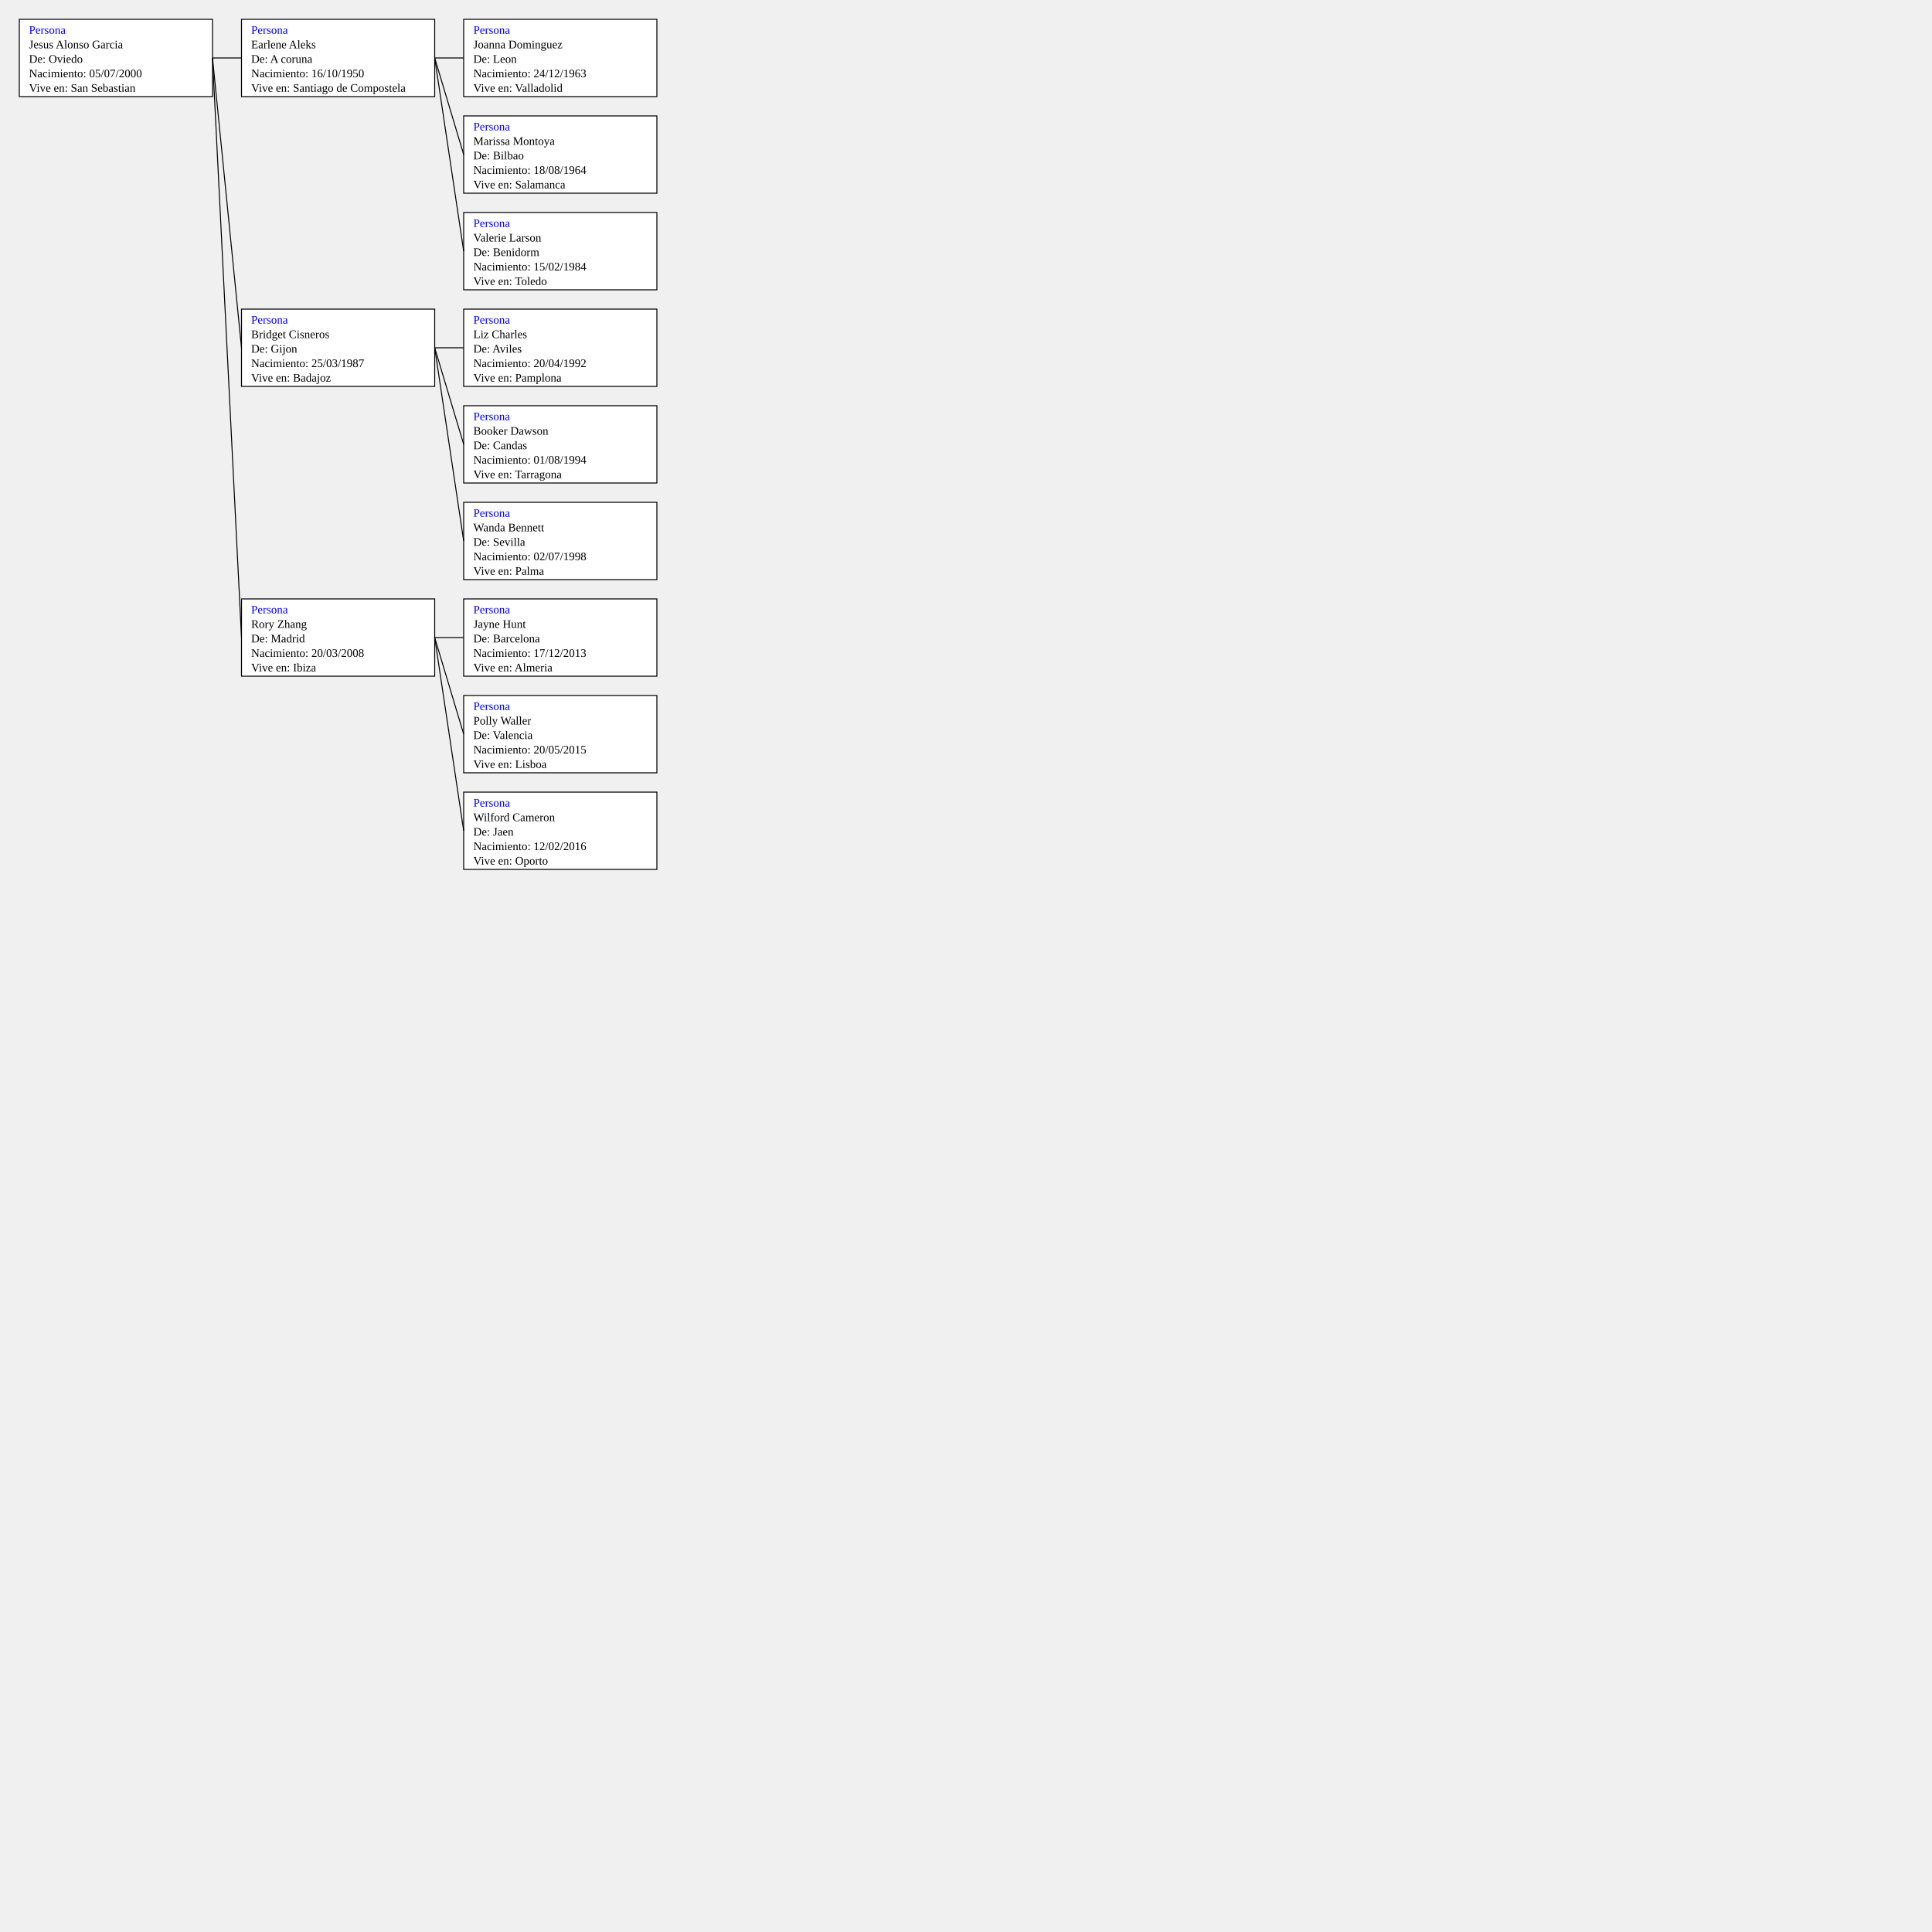
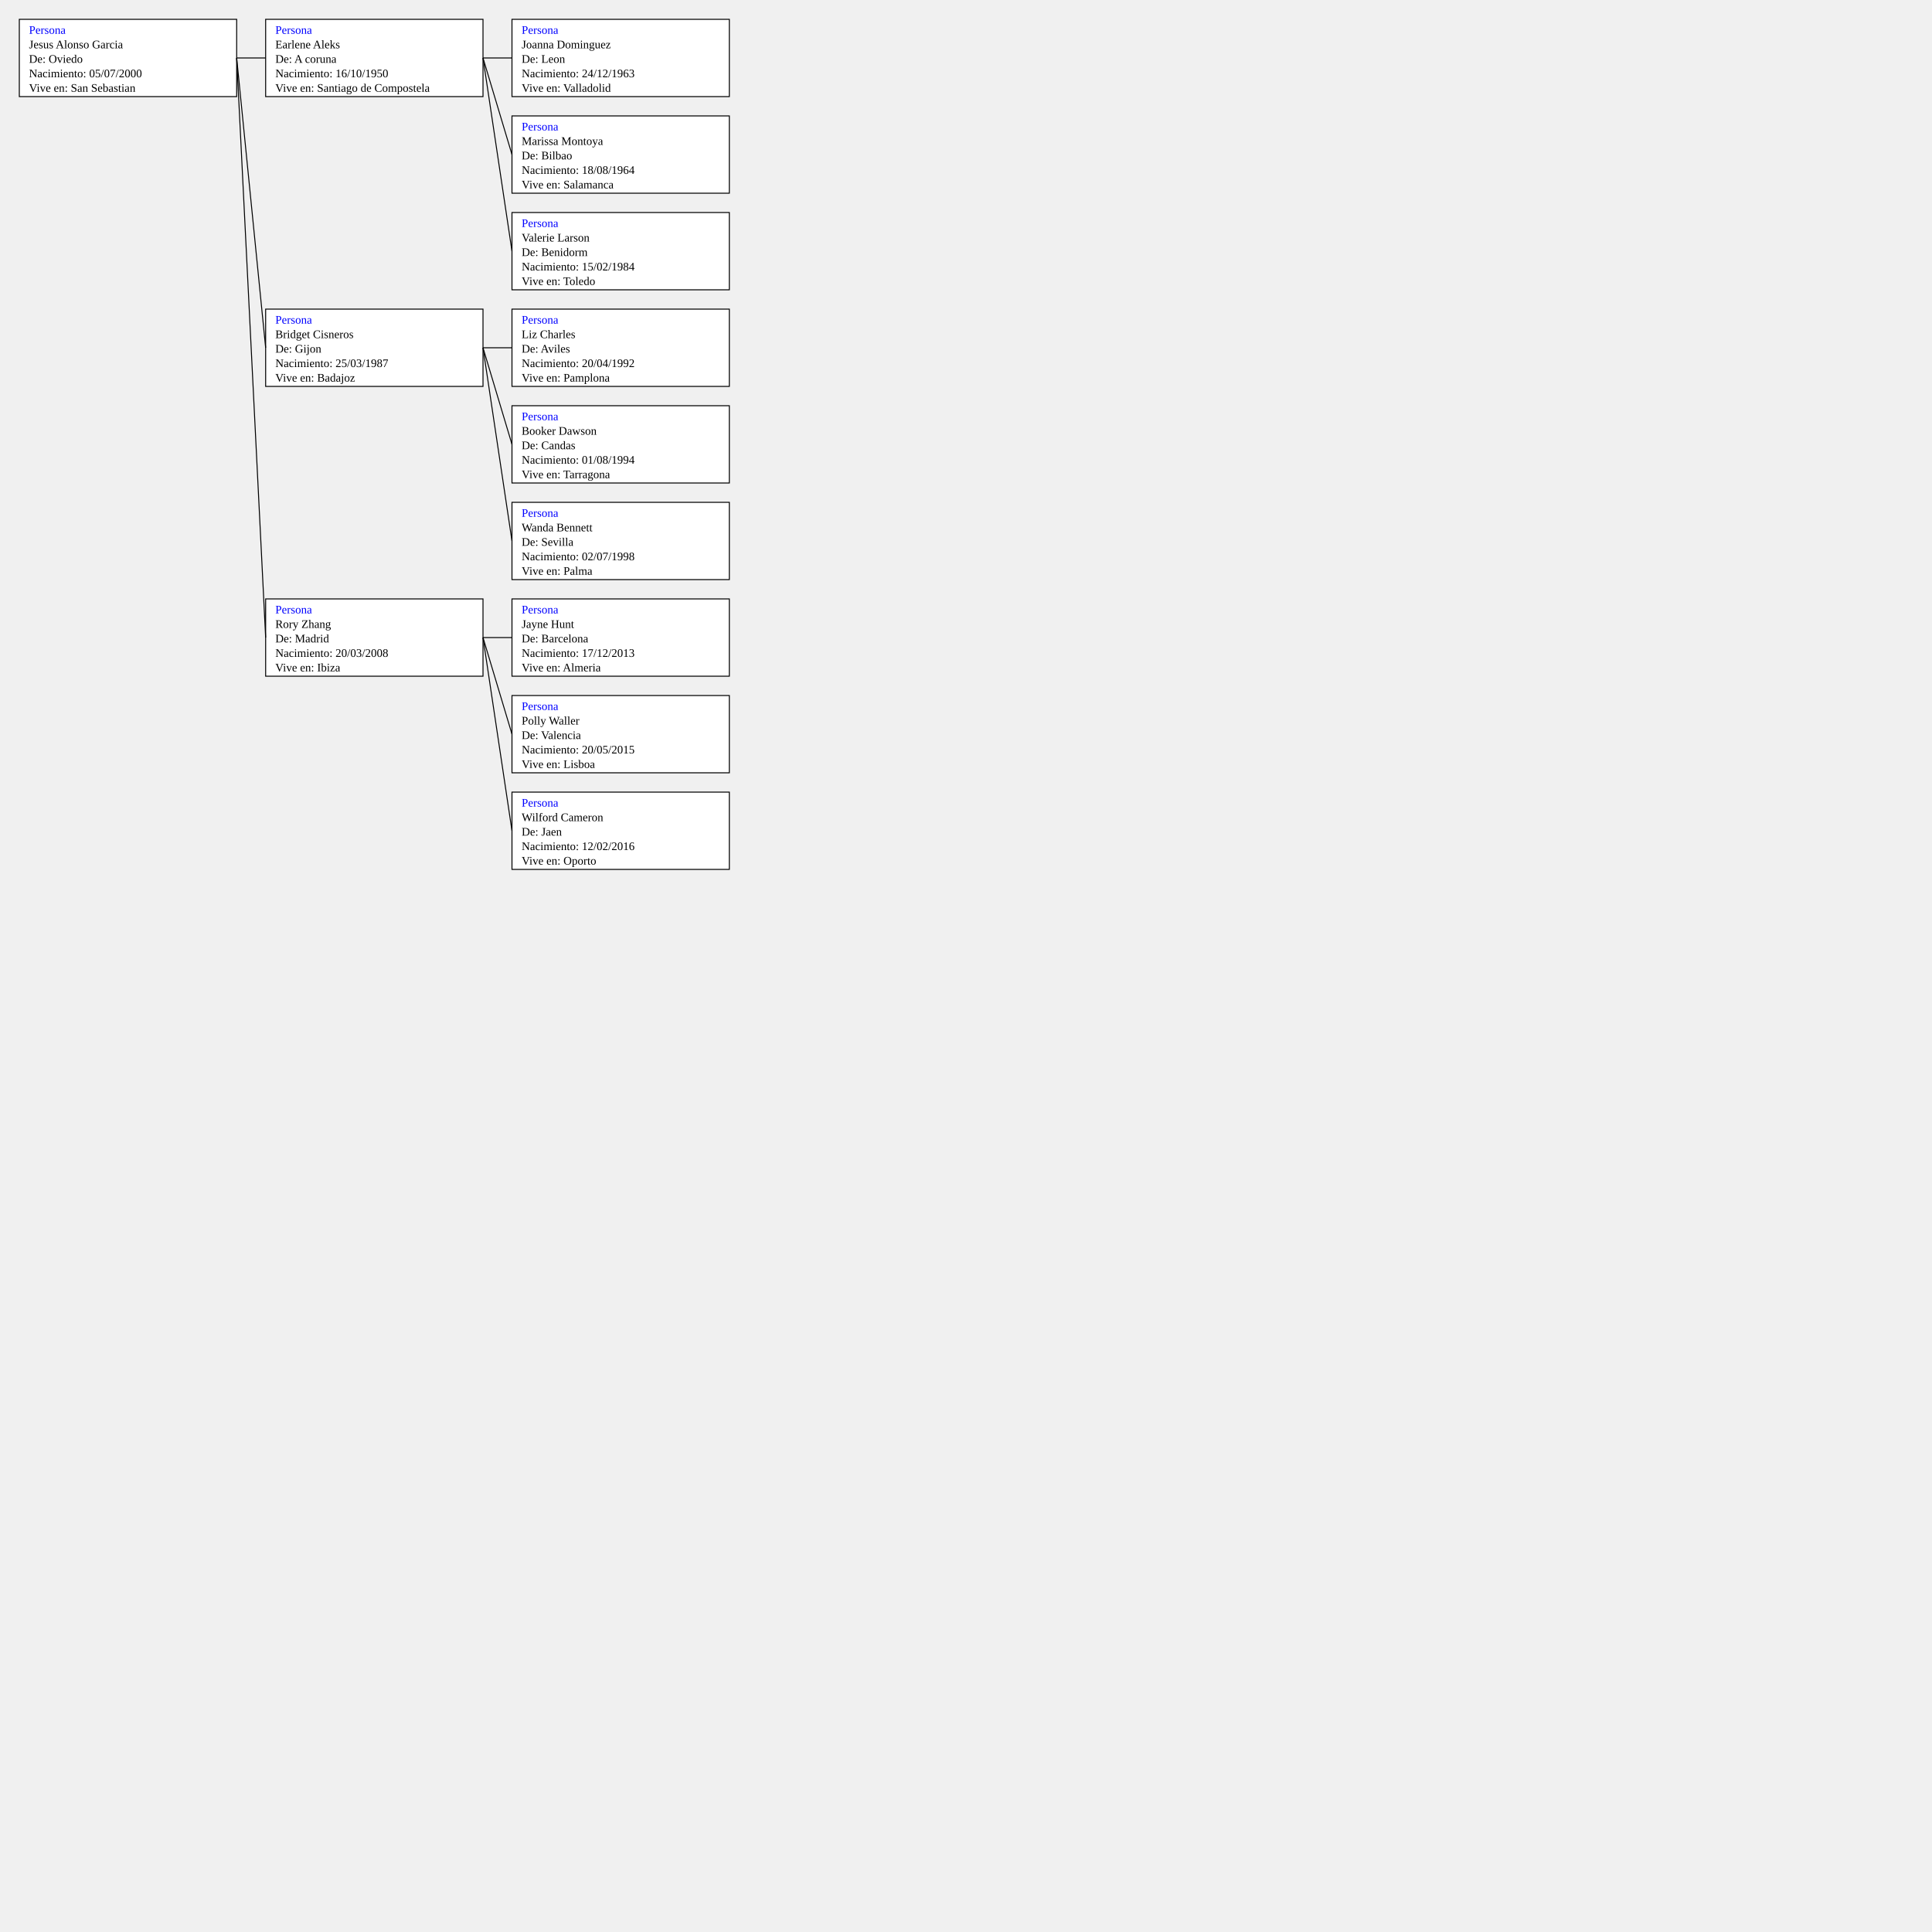
<svg xmlns="http://www.w3.org/2000/svg" width="2000" height="2000" style="overflow:visible" version="1.1">
-   <rect x="20" y="20" width="200" height="80" style="fill:white; stroke:black;stroke-width:1" />
+   <rect x="20" y="20" width="225" height="80" style="fill:white; stroke:black;stroke-width:1" />
  <text x="30" y="35" style="fill:blue">Persona</text>
  <text x="30" y="50" style="fill:black">Jesus Alonso Garcia</text>
  <text x="30" y="65" style="fill:black">De: Oviedo</text>
  <text x="30" y="80" style="fill:black">Nacimiento: 05/07/2000</text>
  <text x="30" y="95" style="fill:black">Vive en: San Sebastian</text>
-   <rect x="250" y="20" width="200" height="80" style="fill:white; stroke:black;stroke-width:1" />
-   <text x="260" y="35" style="fill:blue">Persona</text>
-   <text x="260" y="50" style="fill:black">Earlene Aleks</text>
-   <text x="260" y="65" style="fill:black">De: A coruna</text>
-   <text x="260" y="80" style="fill:black">Nacimiento: 16/10/1950</text>
-   <text x="260" y="95" style="fill:black">Vive en: Santiago de Compostela</text>
-   <rect x="480" y="20" width="200" height="80" style="fill:white; stroke:black;stroke-width:1" />
-   <text x="490" y="35" style="fill:blue">Persona</text>
-   <text x="490" y="50" style="fill:black">Joanna Dominguez</text>
-   <text x="490" y="65" style="fill:black">De: Leon</text>
-   <text x="490" y="80" style="fill:black">Nacimiento: 24/12/1963</text>
-   <text x="490" y="95" style="fill:black">Vive en: Valladolid</text>
-   <line x1="450" y1="60.0" x2="480" y2="60.0" style="fill:transparent;stroke:black" />
-   <rect x="480" y="120" width="200" height="80" style="fill:white; stroke:black;stroke-width:1" />
-   <text x="490" y="135" style="fill:blue">Persona</text>
-   <text x="490" y="150" style="fill:black">Marissa Montoya</text>
-   <text x="490" y="165" style="fill:black">De: Bilbao</text>
-   <text x="490" y="180" style="fill:black">Nacimiento: 18/08/1964</text>
-   <text x="490" y="195" style="fill:black">Vive en: Salamanca</text>
-   <line x1="450" y1="60.0" x2="480" y2="160.0" style="fill:transparent;stroke:black" />
-   <rect x="480" y="220" width="200" height="80" style="fill:white; stroke:black;stroke-width:1" />
-   <text x="490" y="235" style="fill:blue">Persona</text>
-   <text x="490" y="250" style="fill:black">Valerie Larson</text>
-   <text x="490" y="265" style="fill:black">De: Benidorm</text>
-   <text x="490" y="280" style="fill:black">Nacimiento: 15/02/1984</text>
-   <text x="490" y="295" style="fill:black">Vive en: Toledo</text>
-   <line x1="450" y1="60.0" x2="480" y2="260.0" style="fill:transparent;stroke:black" />
-   <line x1="220" y1="60.0" x2="250" y2="60.0" style="fill:transparent;stroke:black" />
-   <rect x="250" y="320" width="200" height="80" style="fill:white; stroke:black;stroke-width:1" />
-   <text x="260" y="335" style="fill:blue">Persona</text>
-   <text x="260" y="350" style="fill:black">Bridget Cisneros</text>
-   <text x="260" y="365" style="fill:black">De: Gijon</text>
-   <text x="260" y="380" style="fill:black">Nacimiento: 25/03/1987</text>
-   <text x="260" y="395" style="fill:black">Vive en: Badajoz</text>
-   <rect x="480" y="320" width="200" height="80" style="fill:white; stroke:black;stroke-width:1" />
-   <text x="490" y="335" style="fill:blue">Persona</text>
-   <text x="490" y="350" style="fill:black">Liz Charles</text>
-   <text x="490" y="365" style="fill:black">De: Aviles</text>
-   <text x="490" y="380" style="fill:black">Nacimiento: 20/04/1992</text>
-   <text x="490" y="395" style="fill:black">Vive en: Pamplona</text>
-   <line x1="450" y1="360.0" x2="480" y2="360.0" style="fill:transparent;stroke:black" />
-   <rect x="480" y="420" width="200" height="80" style="fill:white; stroke:black;stroke-width:1" />
-   <text x="490" y="435" style="fill:blue">Persona</text>
-   <text x="490" y="450" style="fill:black">Booker Dawson</text>
-   <text x="490" y="465" style="fill:black">De: Candas</text>
-   <text x="490" y="480" style="fill:black">Nacimiento: 01/08/1994</text>
-   <text x="490" y="495" style="fill:black">Vive en: Tarragona</text>
-   <line x1="450" y1="360.0" x2="480" y2="460.0" style="fill:transparent;stroke:black" />
-   <rect x="480" y="520" width="200" height="80" style="fill:white; stroke:black;stroke-width:1" />
-   <text x="490" y="535" style="fill:blue">Persona</text>
-   <text x="490" y="550" style="fill:black">Wanda Bennett</text>
-   <text x="490" y="565" style="fill:black">De: Sevilla</text>
-   <text x="490" y="580" style="fill:black">Nacimiento: 02/07/1998</text>
-   <text x="490" y="595" style="fill:black">Vive en: Palma</text>
-   <line x1="450" y1="360.0" x2="480" y2="560.0" style="fill:transparent;stroke:black" />
-   <line x1="220" y1="60.0" x2="250" y2="360.0" style="fill:transparent;stroke:black" />
-   <rect x="250" y="620" width="200" height="80" style="fill:white; stroke:black;stroke-width:1" />
-   <text x="260" y="635" style="fill:blue">Persona</text>
-   <text x="260" y="650" style="fill:black">Rory Zhang</text>
-   <text x="260" y="665" style="fill:black">De: Madrid</text>
-   <text x="260" y="680" style="fill:black">Nacimiento: 20/03/2008</text>
-   <text x="260" y="695" style="fill:black">Vive en: Ibiza</text>
-   <rect x="480" y="620" width="200" height="80" style="fill:white; stroke:black;stroke-width:1" />
-   <text x="490" y="635" style="fill:blue">Persona</text>
-   <text x="490" y="650" style="fill:black">Jayne Hunt</text>
-   <text x="490" y="665" style="fill:black">De: Barcelona</text>
-   <text x="490" y="680" style="fill:black">Nacimiento: 17/12/2013</text>
-   <text x="490" y="695" style="fill:black">Vive en: Almeria</text>
-   <line x1="450" y1="660.0" x2="480" y2="660.0" style="fill:transparent;stroke:black" />
-   <rect x="480" y="720" width="200" height="80" style="fill:white; stroke:black;stroke-width:1" />
-   <text x="490" y="735" style="fill:blue">Persona</text>
-   <text x="490" y="750" style="fill:black">Polly Waller</text>
-   <text x="490" y="765" style="fill:black">De: Valencia</text>
-   <text x="490" y="780" style="fill:black">Nacimiento: 20/05/2015</text>
-   <text x="490" y="795" style="fill:black">Vive en: Lisboa</text>
-   <line x1="450" y1="660.0" x2="480" y2="760.0" style="fill:transparent;stroke:black" />
-   <rect x="480" y="820" width="200" height="80" style="fill:white; stroke:black;stroke-width:1" />
-   <text x="490" y="835" style="fill:blue">Persona</text>
-   <text x="490" y="850" style="fill:black">Wilford Cameron</text>
-   <text x="490" y="865" style="fill:black">De: Jaen</text>
-   <text x="490" y="880" style="fill:black">Nacimiento: 12/02/2016</text>
-   <text x="490" y="895" style="fill:black">Vive en: Oporto</text>
-   <line x1="450" y1="660.0" x2="480" y2="860.0" style="fill:transparent;stroke:black" />
-   <line x1="220" y1="60.0" x2="250" y2="660.0" style="fill:transparent;stroke:black" />
+   <rect x="275" y="20" width="225" height="80" style="fill:white; stroke:black;stroke-width:1" />
+   <text x="285" y="35" style="fill:blue">Persona</text>
+   <text x="285" y="50" style="fill:black">Earlene Aleks</text>
+   <text x="285" y="65" style="fill:black">De: A coruna</text>
+   <text x="285" y="80" style="fill:black">Nacimiento: 16/10/1950</text>
+   <text x="285" y="95" style="fill:black">Vive en: Santiago de Compostela</text>
+   <rect x="530" y="20" width="225" height="80" style="fill:white; stroke:black;stroke-width:1" />
+   <text x="540" y="35" style="fill:blue">Persona</text>
+   <text x="540" y="50" style="fill:black">Joanna Dominguez</text>
+   <text x="540" y="65" style="fill:black">De: Leon</text>
+   <text x="540" y="80" style="fill:black">Nacimiento: 24/12/1963</text>
+   <text x="540" y="95" style="fill:black">Vive en: Valladolid</text>
+   <line x1="500" y1="60.0" x2="530" y2="60.0" style="fill:transparent;stroke:black" />
+   <rect x="530" y="120" width="225" height="80" style="fill:white; stroke:black;stroke-width:1" />
+   <text x="540" y="135" style="fill:blue">Persona</text>
+   <text x="540" y="150" style="fill:black">Marissa Montoya</text>
+   <text x="540" y="165" style="fill:black">De: Bilbao</text>
+   <text x="540" y="180" style="fill:black">Nacimiento: 18/08/1964</text>
+   <text x="540" y="195" style="fill:black">Vive en: Salamanca</text>
+   <line x1="500" y1="60.0" x2="530" y2="160.0" style="fill:transparent;stroke:black" />
+   <rect x="530" y="220" width="225" height="80" style="fill:white; stroke:black;stroke-width:1" />
+   <text x="540" y="235" style="fill:blue">Persona</text>
+   <text x="540" y="250" style="fill:black">Valerie Larson</text>
+   <text x="540" y="265" style="fill:black">De: Benidorm</text>
+   <text x="540" y="280" style="fill:black">Nacimiento: 15/02/1984</text>
+   <text x="540" y="295" style="fill:black">Vive en: Toledo</text>
+   <line x1="500" y1="60.0" x2="530" y2="260.0" style="fill:transparent;stroke:black" />
+   <line x1="245" y1="60.0" x2="275" y2="60.0" style="fill:transparent;stroke:black" />
+   <rect x="275" y="320" width="225" height="80" style="fill:white; stroke:black;stroke-width:1" />
+   <text x="285" y="335" style="fill:blue">Persona</text>
+   <text x="285" y="350" style="fill:black">Bridget Cisneros</text>
+   <text x="285" y="365" style="fill:black">De: Gijon</text>
+   <text x="285" y="380" style="fill:black">Nacimiento: 25/03/1987</text>
+   <text x="285" y="395" style="fill:black">Vive en: Badajoz</text>
+   <rect x="530" y="320" width="225" height="80" style="fill:white; stroke:black;stroke-width:1" />
+   <text x="540" y="335" style="fill:blue">Persona</text>
+   <text x="540" y="350" style="fill:black">Liz Charles</text>
+   <text x="540" y="365" style="fill:black">De: Aviles</text>
+   <text x="540" y="380" style="fill:black">Nacimiento: 20/04/1992</text>
+   <text x="540" y="395" style="fill:black">Vive en: Pamplona</text>
+   <line x1="500" y1="360.0" x2="530" y2="360.0" style="fill:transparent;stroke:black" />
+   <rect x="530" y="420" width="225" height="80" style="fill:white; stroke:black;stroke-width:1" />
+   <text x="540" y="435" style="fill:blue">Persona</text>
+   <text x="540" y="450" style="fill:black">Booker Dawson</text>
+   <text x="540" y="465" style="fill:black">De: Candas</text>
+   <text x="540" y="480" style="fill:black">Nacimiento: 01/08/1994</text>
+   <text x="540" y="495" style="fill:black">Vive en: Tarragona</text>
+   <line x1="500" y1="360.0" x2="530" y2="460.0" style="fill:transparent;stroke:black" />
+   <rect x="530" y="520" width="225" height="80" style="fill:white; stroke:black;stroke-width:1" />
+   <text x="540" y="535" style="fill:blue">Persona</text>
+   <text x="540" y="550" style="fill:black">Wanda Bennett</text>
+   <text x="540" y="565" style="fill:black">De: Sevilla</text>
+   <text x="540" y="580" style="fill:black">Nacimiento: 02/07/1998</text>
+   <text x="540" y="595" style="fill:black">Vive en: Palma</text>
+   <line x1="500" y1="360.0" x2="530" y2="560.0" style="fill:transparent;stroke:black" />
+   <line x1="245" y1="60.0" x2="275" y2="360.0" style="fill:transparent;stroke:black" />
+   <rect x="275" y="620" width="225" height="80" style="fill:white; stroke:black;stroke-width:1" />
+   <text x="285" y="635" style="fill:blue">Persona</text>
+   <text x="285" y="650" style="fill:black">Rory Zhang</text>
+   <text x="285" y="665" style="fill:black">De: Madrid</text>
+   <text x="285" y="680" style="fill:black">Nacimiento: 20/03/2008</text>
+   <text x="285" y="695" style="fill:black">Vive en: Ibiza</text>
+   <rect x="530" y="620" width="225" height="80" style="fill:white; stroke:black;stroke-width:1" />
+   <text x="540" y="635" style="fill:blue">Persona</text>
+   <text x="540" y="650" style="fill:black">Jayne Hunt</text>
+   <text x="540" y="665" style="fill:black">De: Barcelona</text>
+   <text x="540" y="680" style="fill:black">Nacimiento: 17/12/2013</text>
+   <text x="540" y="695" style="fill:black">Vive en: Almeria</text>
+   <line x1="500" y1="660.0" x2="530" y2="660.0" style="fill:transparent;stroke:black" />
+   <rect x="530" y="720" width="225" height="80" style="fill:white; stroke:black;stroke-width:1" />
+   <text x="540" y="735" style="fill:blue">Persona</text>
+   <text x="540" y="750" style="fill:black">Polly Waller</text>
+   <text x="540" y="765" style="fill:black">De: Valencia</text>
+   <text x="540" y="780" style="fill:black">Nacimiento: 20/05/2015</text>
+   <text x="540" y="795" style="fill:black">Vive en: Lisboa</text>
+   <line x1="500" y1="660.0" x2="530" y2="760.0" style="fill:transparent;stroke:black" />
+   <rect x="530" y="820" width="225" height="80" style="fill:white; stroke:black;stroke-width:1" />
+   <text x="540" y="835" style="fill:blue">Persona</text>
+   <text x="540" y="850" style="fill:black">Wilford Cameron</text>
+   <text x="540" y="865" style="fill:black">De: Jaen</text>
+   <text x="540" y="880" style="fill:black">Nacimiento: 12/02/2016</text>
+   <text x="540" y="895" style="fill:black">Vive en: Oporto</text>
+   <line x1="500" y1="660.0" x2="530" y2="860.0" style="fill:transparent;stroke:black" />
+   <line x1="245" y1="60.0" x2="275" y2="660.0" style="fill:transparent;stroke:black" />
</svg>
